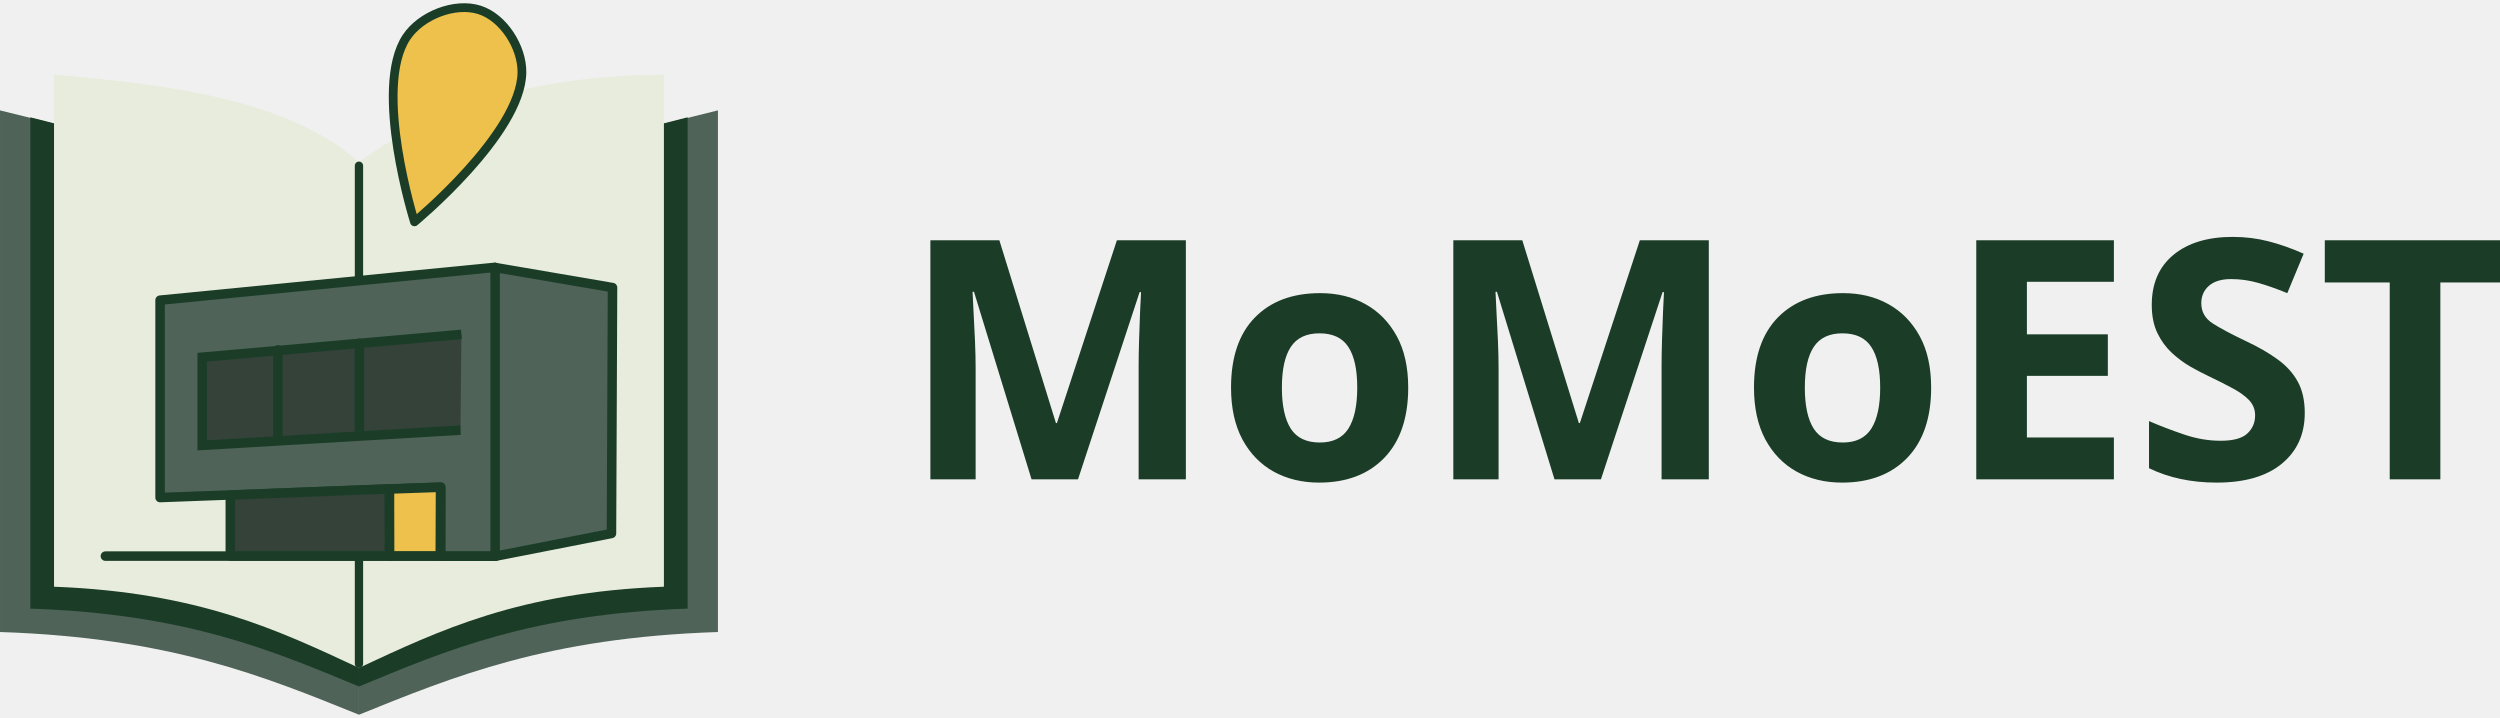
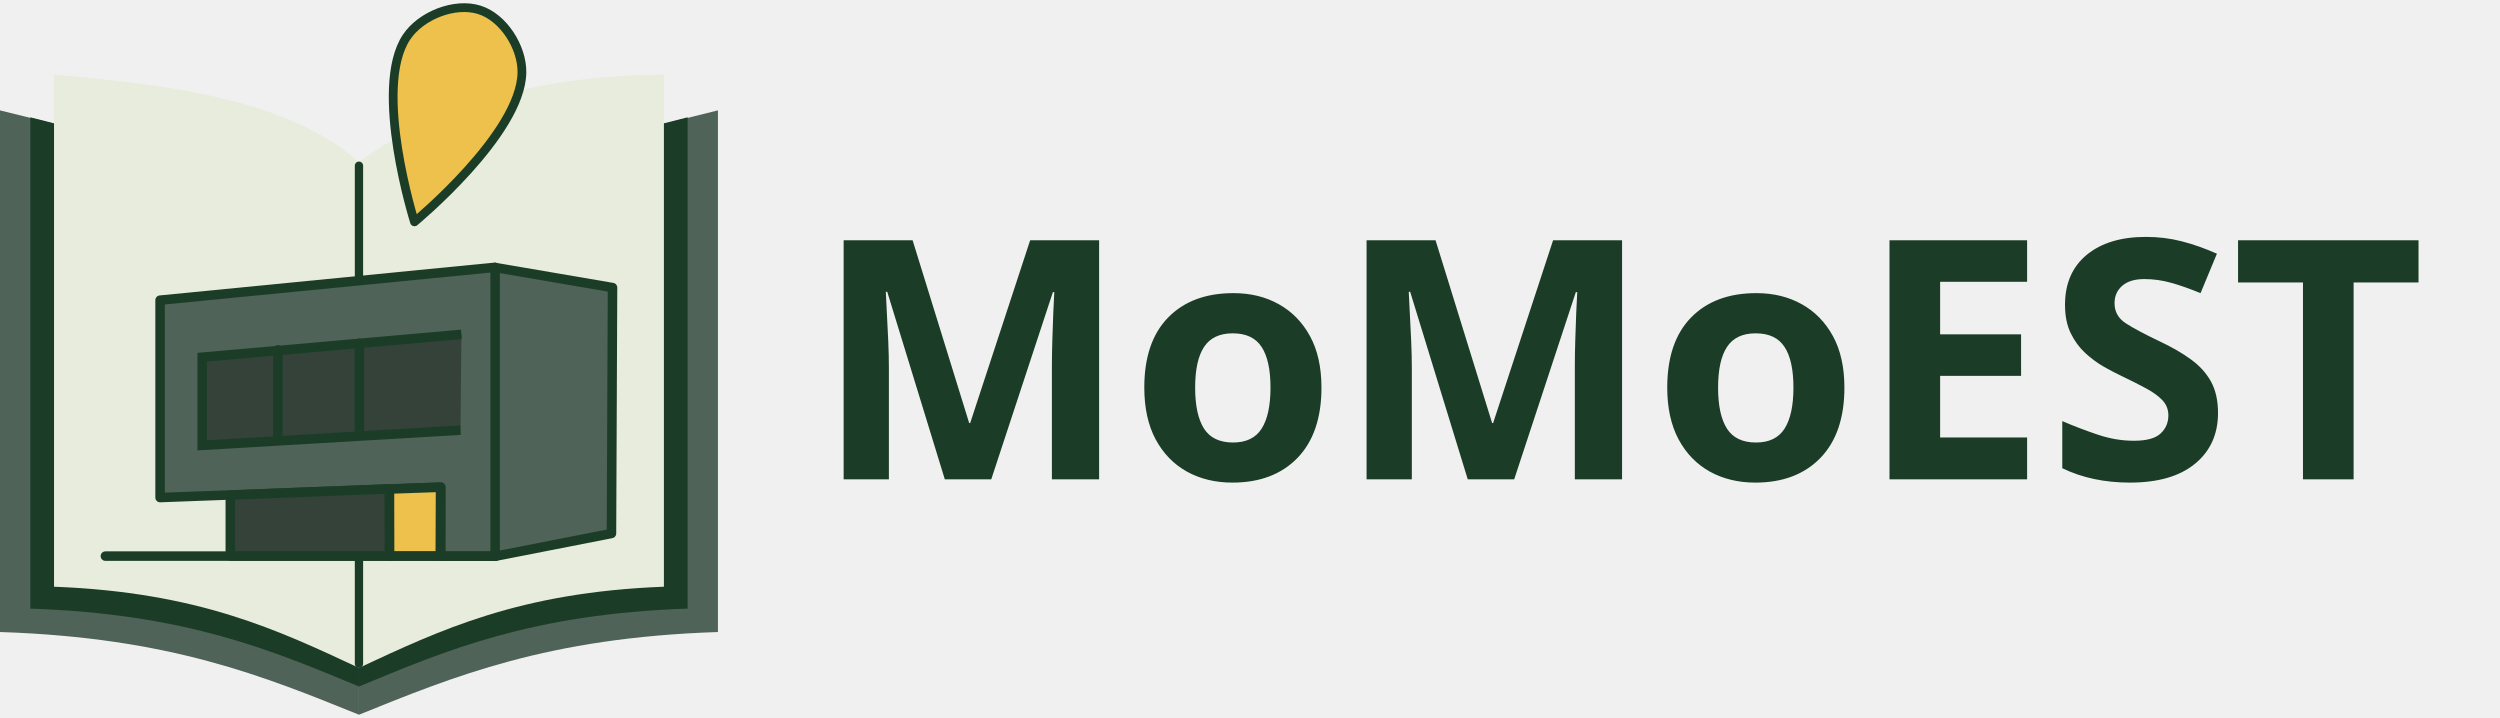
<svg xmlns="http://www.w3.org/2000/svg" viewBox="0 0 355.637 102.129" height="386" width="1344.141" version="1.1" id="svg119" xml:space="preserve">
  <defs id="defs2">
    <clipPath id="a" clipPathUnits="userSpaceOnUse">
      <path transform="rotate(-1.353)" style="fill:#ffffff;fill-opacity:1;fill-rule:evenodd;stroke-width:7.085;stroke-linejoin:round;paint-order:markers stroke fill" d="M 385.541,368.784 H 491.995 V 507.735 H 385.541 Z" id="path1" />
    </clipPath>
    <clipPath id="b" clipPathUnits="userSpaceOnUse">
      <path transform="rotate(-1.353)" style="fill:#ff0000;fill-opacity:1;fill-rule:evenodd;stroke-width:8.51;stroke-linejoin:round;paint-order:markers stroke fill" d="m 405.249,215.32 h 68.57 v 153.501 h -68.57 z" id="path2" />
    </clipPath>
  </defs>
  <g transform="matrix(0.00655675,0.00147222,-0.00147222,0.00655675,-15.50901,-13.41955)" id="g11" />
  <g transform="matrix(0.00655675,0.00147222,-0.00147222,0.00655675,-15.50901,-13.41955)" id="g12" />
  <g transform="matrix(0.00655675,0.00147222,-0.00147222,0.00655675,-15.50901,-13.41955)" id="g13" />
  <g transform="matrix(0.00655675,0.00147222,-0.00147222,0.00655675,-15.50901,-13.41955)" id="g14" />
  <g transform="matrix(0.00655675,0.00147222,-0.00147222,0.00655675,-15.50901,-13.41955)" id="g15" />
  <g transform="matrix(0.00655675,0.00147222,-0.00147222,0.00655675,-15.50901,-13.41955)" id="g16" />
  <g transform="matrix(0.00655675,0.00147222,-0.00147222,0.00655675,-15.50901,-13.41955)" id="g17" />
  <g transform="matrix(0.00655675,0.00147222,-0.00147222,0.00655675,-15.50901,-13.41955)" id="g18" />
  <g transform="matrix(0.00655675,0.00147222,-0.00147222,0.00655675,-15.50901,-13.41955)" id="g19" />
  <g transform="matrix(0.00655675,0.00147222,-0.00147222,0.00655675,-15.50901,-13.41955)" id="g20" />
  <g transform="matrix(0.00655675,0.00147222,-0.00147222,0.00655675,-15.50901,-13.41955)" id="g21" />
  <g transform="matrix(0.00655675,0.00147222,-0.00147222,0.00655675,-15.50901,-13.41955)" id="g22" />
  <g transform="matrix(0.00655675,0.00147222,-0.00147222,0.00655675,-15.50901,-13.41955)" id="g23" />
  <g transform="matrix(0.00655675,0.00147222,-0.00147222,0.00655675,-15.50901,-13.41955)" id="g24" />
  <g transform="matrix(0.00655675,0.00147222,-0.00147222,0.00655675,-15.50901,-13.41955)" id="g25" />
  <g transform="matrix(0.00674,-0.00167,0.00167,0.00674,-10.20195,-12.77275)" id="g28" />
  <g transform="matrix(0.00674,-0.00167,0.00167,0.00674,-10.20195,-12.77275)" id="g29" />
  <g transform="matrix(0.00674,-0.00167,0.00167,0.00674,-10.20195,-12.77275)" id="g30" />
  <g transform="matrix(0.00674,-0.00167,0.00167,0.00674,-10.20195,-12.77275)" id="g31" />
  <g transform="matrix(0.00674,-0.00167,0.00167,0.00674,-10.20195,-12.77275)" id="g32" />
  <g transform="matrix(0.00674,-0.00167,0.00167,0.00674,-10.20195,-12.77275)" id="g33" />
  <g transform="matrix(0.00674,-0.00167,0.00167,0.00674,-10.20195,-12.77275)" id="g34" />
  <g transform="matrix(0.00674,-0.00167,0.00167,0.00674,-10.20195,-12.77275)" id="g35" />
  <g transform="matrix(0.00674,-0.00167,0.00167,0.00674,-10.20195,-12.77275)" id="g36" />
  <g transform="matrix(0.00674,-0.00167,0.00167,0.00674,-10.20195,-12.77275)" id="g37" />
  <g transform="matrix(0.00674,-0.00167,0.00167,0.00674,-10.20195,-12.77275)" id="g38" />
  <g transform="matrix(0.00674,-0.00167,0.00167,0.00674,-10.20195,-12.77275)" id="g39" />
  <g transform="matrix(0.00674,-0.00167,0.00167,0.00674,-10.20195,-12.77275)" id="g40" />
  <g transform="matrix(0.00674,-0.00167,0.00167,0.00674,-10.20195,-12.77275)" id="g41" />
  <g transform="matrix(0.00674,-0.00167,0.00167,0.00674,-10.20195,-12.77275)" id="g42" />
  <g transform="matrix(0.00589086,-0.00124022,0.00124022,0.00589086,-14.23131,-12.6395)" id="g49" />
  <g transform="matrix(0.00589086,-0.00124022,0.00124022,0.00589086,-14.23131,-12.6395)" id="g50" />
  <g transform="matrix(0.00589086,-0.00124022,0.00124022,0.00589086,-14.23131,-12.6395)" id="g51" />
  <g transform="matrix(0.00589086,-0.00124022,0.00124022,0.00589086,-14.23131,-12.6395)" id="g52" />
  <g transform="matrix(0.00589086,-0.00124022,0.00124022,0.00589086,-14.23131,-12.6395)" id="g53" />
  <g transform="matrix(0.00589086,-0.00124022,0.00124022,0.00589086,-14.23131,-12.6395)" id="g54" />
  <g transform="matrix(0.00589086,-0.00124022,0.00124022,0.00589086,-14.23131,-12.6395)" id="g55" />
  <g transform="matrix(0.00589086,-0.00124022,0.00124022,0.00589086,-14.23131,-12.6395)" id="g56" />
  <g transform="matrix(0.00589086,-0.00124022,0.00124022,0.00589086,-14.23131,-12.6395)" id="g57" />
  <g transform="matrix(0.00589086,-0.00124022,0.00124022,0.00589086,-14.23131,-12.6395)" id="g58" />
  <g transform="matrix(0.00589086,-0.00124022,0.00124022,0.00589086,-14.23131,-12.6395)" id="g59" />
  <g transform="matrix(0.00589086,-0.00124022,0.00124022,0.00589086,-14.23131,-12.6395)" id="g60" />
  <g transform="matrix(0.00589086,-0.00124022,0.00124022,0.00589086,-14.23131,-12.6395)" id="g61" />
  <g transform="matrix(0.00589086,-0.00124022,0.00124022,0.00589086,-14.23131,-12.6395)" id="g62" />
  <g transform="matrix(0.00589086,-0.00124022,0.00124022,0.00589086,-14.23131,-12.6395)" id="g63" />
  <g transform="matrix(0.00574,2.9e-4,-2.9e-4,0.00574,-11.50695,-12.77575)" id="g83" />
  <g transform="matrix(0.00574,2.9e-4,-2.9e-4,0.00574,-11.50695,-12.77575)" id="g84" />
  <g transform="matrix(0.00574,2.9e-4,-2.9e-4,0.00574,-11.50695,-12.77575)" id="g85" />
  <g transform="matrix(0.00574,2.9e-4,-2.9e-4,0.00574,-11.50695,-12.77575)" id="g86" />
  <g transform="matrix(0.00574,2.9e-4,-2.9e-4,0.00574,-11.50695,-12.77575)" id="g87" />
  <g transform="matrix(0.00574,2.9e-4,-2.9e-4,0.00574,-11.50695,-12.77575)" id="g88" />
  <g transform="matrix(0.00574,2.9e-4,-2.9e-4,0.00574,-11.50695,-12.77575)" id="g89" />
  <g transform="matrix(0.00574,2.9e-4,-2.9e-4,0.00574,-11.50695,-12.77575)" id="g90" />
  <g transform="matrix(0.00574,2.9e-4,-2.9e-4,0.00574,-11.50695,-12.77575)" id="g91" />
  <g transform="matrix(0.00574,2.9e-4,-2.9e-4,0.00574,-11.50695,-12.77575)" id="g92" />
  <g transform="matrix(0.00574,2.9e-4,-2.9e-4,0.00574,-11.50695,-12.77575)" id="g93" />
  <g transform="matrix(0.00574,2.9e-4,-2.9e-4,0.00574,-11.50695,-12.77575)" id="g94" />
  <g transform="matrix(0.00574,2.9e-4,-2.9e-4,0.00574,-11.50695,-12.77575)" id="g95" />
  <g transform="matrix(0.00574,2.9e-4,-2.9e-4,0.00574,-11.50695,-12.77575)" id="g96" />
  <g transform="matrix(0.00574,2.9e-4,-2.9e-4,0.00574,-11.50695,-12.77575)" id="g97" />
-   <text xml:space="preserve" style="font-size:47.625px;line-height:1.25;font-family:Roboto;-inkscape-font-specification:Roboto;stroke-width:0.265" x="128.069" y="68.186" id="text1">
-     <tspan id="tspan1" style="font-style:normal;font-variant:normal;font-weight:bold;font-stretch:normal;font-size:47.625px;font-family:Manrope;-inkscape-font-specification:'Manrope Bold';fill:#1b3d27;fill-opacity:1;stroke-width:0.265" x="128.069" y="68.186">MoMoEST</tspan>
+   <text xml:space="preserve" style="font-size:47.625px;line-height:1.25;font-family:Roboto;-inkscape-font-specification:Roboto;stroke-width:0.265" x="115.729" y="68.186" id="text1">
+     <tspan id="tspan1" style="font-style:normal;font-variant:normal;font-weight:bold;font-stretch:normal;font-size:47.625px;font-family:Manrope;-inkscape-font-specification:'Manrope Bold';fill:#1b3d27;fill-opacity:1;stroke-width:0.265" x="115.729" y="68.186">MoMoEST</tspan>
  </text>
  <g id="g1" transform="matrix(0.7539063,0,0,0.7539063,74.89807,-99.64271)">
    <g id="layer4" transform="matrix(1.184465,0,0,1.184465,-111.8411,121.0077)">
      <g id="layer1" />
      <g id="layer2" transform="translate(0,3.597736)">
        <g id="g2" transform="matrix(1.216311,0,0,1.045606,-14.51298,-0.6634234)">
          <path style="fill:#4f6358;fill-opacity:1;stroke:none;stroke-width:0.265px;stroke-linecap:butt;stroke-linejoin:miter;stroke-opacity:1" d="m 20.605,23.022 v 79.475 c 22.363,0.853 34.592,6.774 47.015,12.598 V 36.562 Z" id="path2-2" />
          <path style="fill:#4f6358;fill-opacity:1;stroke:none;stroke-width:0.265px;stroke-linecap:butt;stroke-linejoin:miter;stroke-opacity:1" d="m 114.634,23.022 v 79.475 c -22.363,0.853 -34.592,6.774 -47.015,12.598 V 36.562 Z" id="path2-9" />
        </g>
        <g id="g2-8" transform="matrix(1.113576,0,0,0.9848384,-7.56608,1.839118)" style="fill:#1b3d27;fill-opacity:1">
          <path style="fill:#1b3d27;fill-opacity:1;stroke:none;stroke-width:0.265px;stroke-linecap:butt;stroke-linejoin:miter;stroke-opacity:1" d="m 20.605,23.022 v 79.475 c 22.363,0.853 34.592,6.774 47.015,12.598 V 36.562 Z" id="path2-7" />
          <path style="fill:#1b3d27;fill-opacity:1;stroke:none;stroke-width:0.265px;stroke-linecap:butt;stroke-linejoin:miter;stroke-opacity:1" d="m 114.634,23.022 v 79.475 c -22.363,0.853 -34.592,6.774 -47.015,12.598 V 36.562 Z" id="path2-9-1" />
        </g>
        <g id="g2-8-0" transform="matrix(1.033266,0,0,1.026399,-2.135574,-5.910861)" style="fill:#e7ecdc;fill-opacity:1">
          <path style="fill:#e7ecdc;fill-opacity:1;stroke:none;stroke-width:0.265px;stroke-linecap:butt;stroke-linejoin:miter;stroke-opacity:1" d="m 20.605,23.022 v 79.475 c 22.363,0.853 34.592,6.774 47.015,12.598 V 36.562 C 56.712,26.988 39.03,24.61 20.605,23.022 Z" id="path2-7-6" />
          <path style="fill:#e7ecdc;fill-opacity:1;stroke:none;stroke-width:0.265px;stroke-linecap:butt;stroke-linejoin:miter;stroke-opacity:1" d="m 114.634,23.022 v 79.475 c -22.363,0.853 -34.592,6.774 -47.015,12.598 V 36.562 C 80.867,26.897 96.894,23.14 114.634,23.022 Z" id="path2-9-1-2" />
        </g>
        <path style="fill:#1b3d27;fill-opacity:1;stroke:#1b3d27;stroke-width:1.323;stroke-linecap:round;stroke-linejoin:round;stroke-dasharray:none;stroke-opacity:1" d="M 67.733,111.56 V 32.224" id="path1-4" />
      </g>
      <g id="layer3" transform="translate(1.541182,1.811822)">
        <g id="g11-8" transform="matrix(1.144754,0,0,1.144754,-9.581577,4.059633)">
          <path style="fill:#4f6358;fill-opacity:1;stroke:#1b3d27;stroke-width:1.323;stroke-linecap:round;stroke-linejoin:round;stroke-dasharray:none;stroke-opacity:1" d="M 85.242,80.498 H 77.584 V 70.88 L 38.516,72.343 V 44.873 l 46.579,-4.565" id="path4" />
          <path style="fill:#4f6358;fill-opacity:1;stroke:#1b3d27;stroke-width:1.323;stroke-linecap:round;stroke-linejoin:round;stroke-dasharray:none;stroke-opacity:1" d="M 85.95,80.358 101.33,77.341 101.477,43.122 85.141,40.326 V 80.505 Z" id="path3" />
          <path style="fill:#edc14b;fill-opacity:1;stroke:#1b3d27;stroke-width:1.323;stroke-linecap:round;stroke-linejoin:round;stroke-dasharray:none;stroke-opacity:1" d="m 77.505,80.484 h -7.064 v -9.327 l 7.103,-0.247 z" id="path5" />
          <path style="fill:#34423a;fill-opacity:1;stroke:#1b3d27;stroke-width:1.323;stroke-linecap:round;stroke-linejoin:round;stroke-dasharray:none;stroke-opacity:1" d="M 70.429,80.471 H 48.288 V 71.996 L 70.396,71.132 Z" id="path6" />
          <path style="fill:none;stroke:#1b3d27;stroke-width:1.323;stroke-linecap:round;stroke-linejoin:round;stroke-dasharray:none;stroke-opacity:1" d="M 85.127,80.491 H 30.907" id="path7" />
          <g id="g10" transform="translate(-0.4622536,2.049754)">
            <path style="fill:#34423a;fill-opacity:1;stroke:#1b3d27;stroke-width:1.323;stroke-linecap:butt;stroke-linejoin:miter;stroke-dasharray:none;stroke-opacity:1" d="m 80.91,47.58 -36.077,3.181 v 12.27 l 35.95,-2.121 v 0" id="path8" />
            <path style="fill:none;stroke:#1b3d27;stroke-width:1.323;stroke-linecap:round;stroke-linejoin:round;stroke-dasharray:none;stroke-opacity:1" d="M 55.365,49.745 V 62.337" id="path9" />
            <path style="fill:none;stroke:#1b3d27;stroke-width:1.323;stroke-linecap:round;stroke-linejoin:round;stroke-dasharray:none;stroke-opacity:1" d="M 66.708,48.808 V 61.401" id="path10" />
          </g>
        </g>
        <path style="fill:#edc14b;fill-opacity:1;stroke:#1b3d27;stroke-width:1.396;stroke-linecap:round;stroke-linejoin:round;stroke-dasharray:none;stroke-opacity:1" d="m 75.034,42.954 c 0,0 -6.693,-21.23 -1.276,-29.413 2.286,-3.453 7.69,-5.611 11.636,-4.353 3.825,1.219 6.814,5.955 6.758,9.97 -0.136,9.77 -17.118,23.796 -17.118,23.796 z" id="path11" />
      </g>
    </g>
  </g>
</svg>
